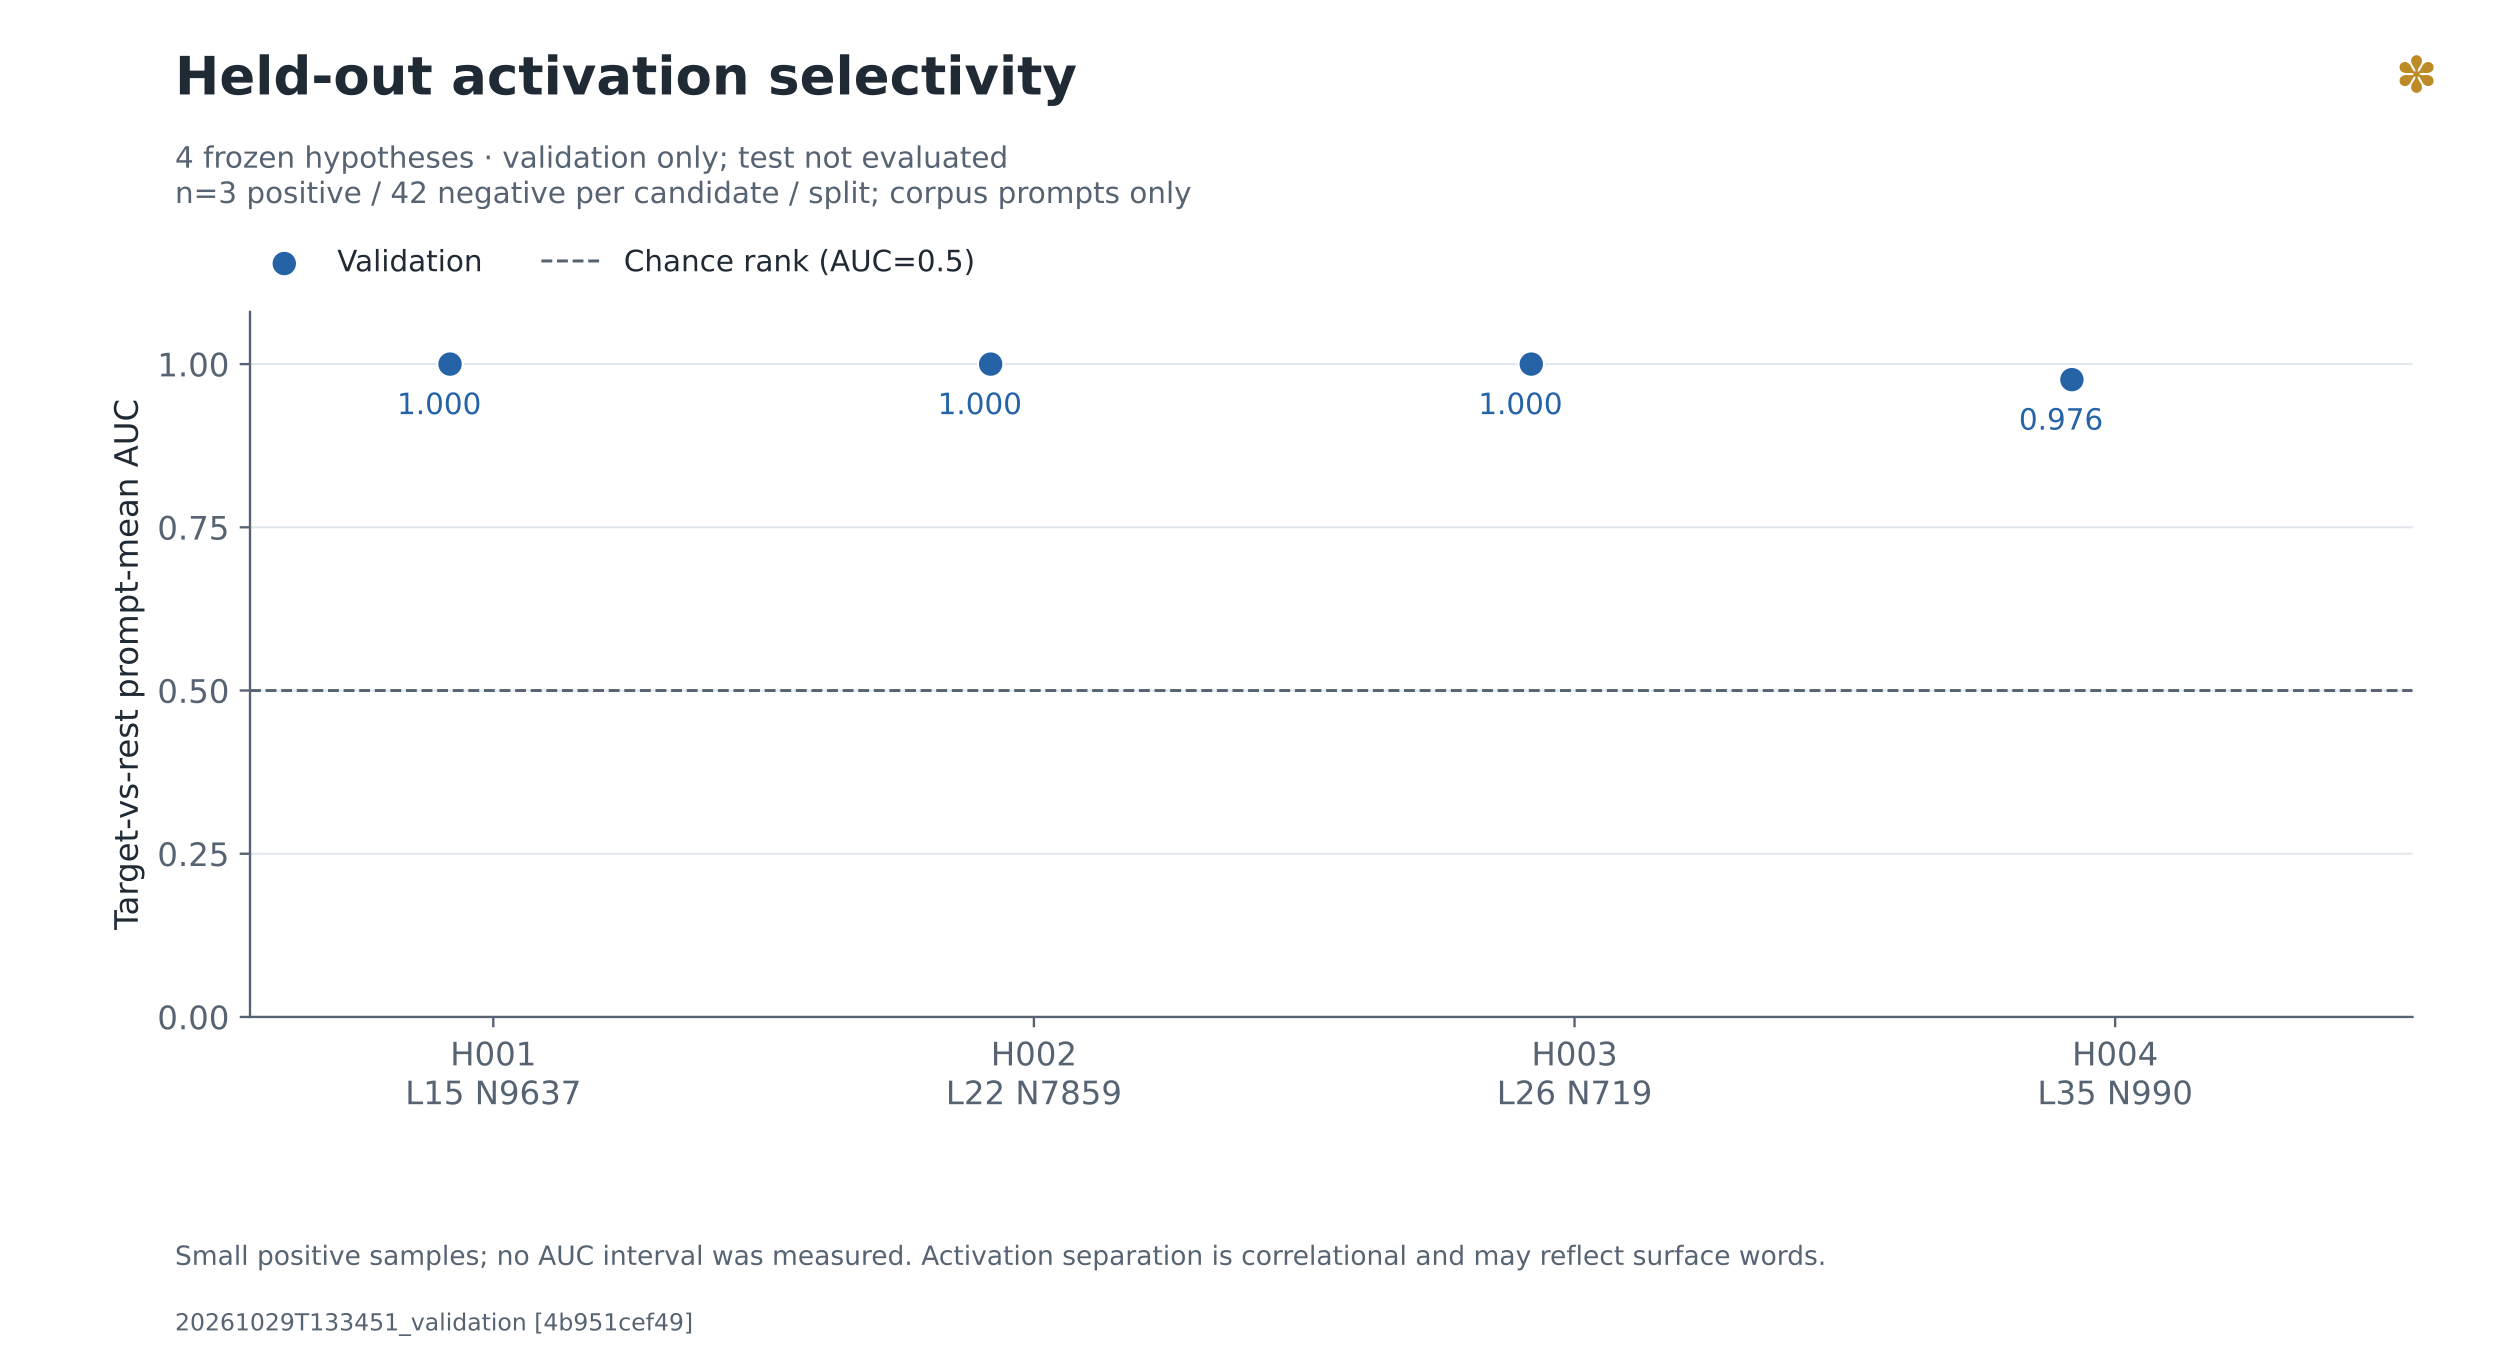
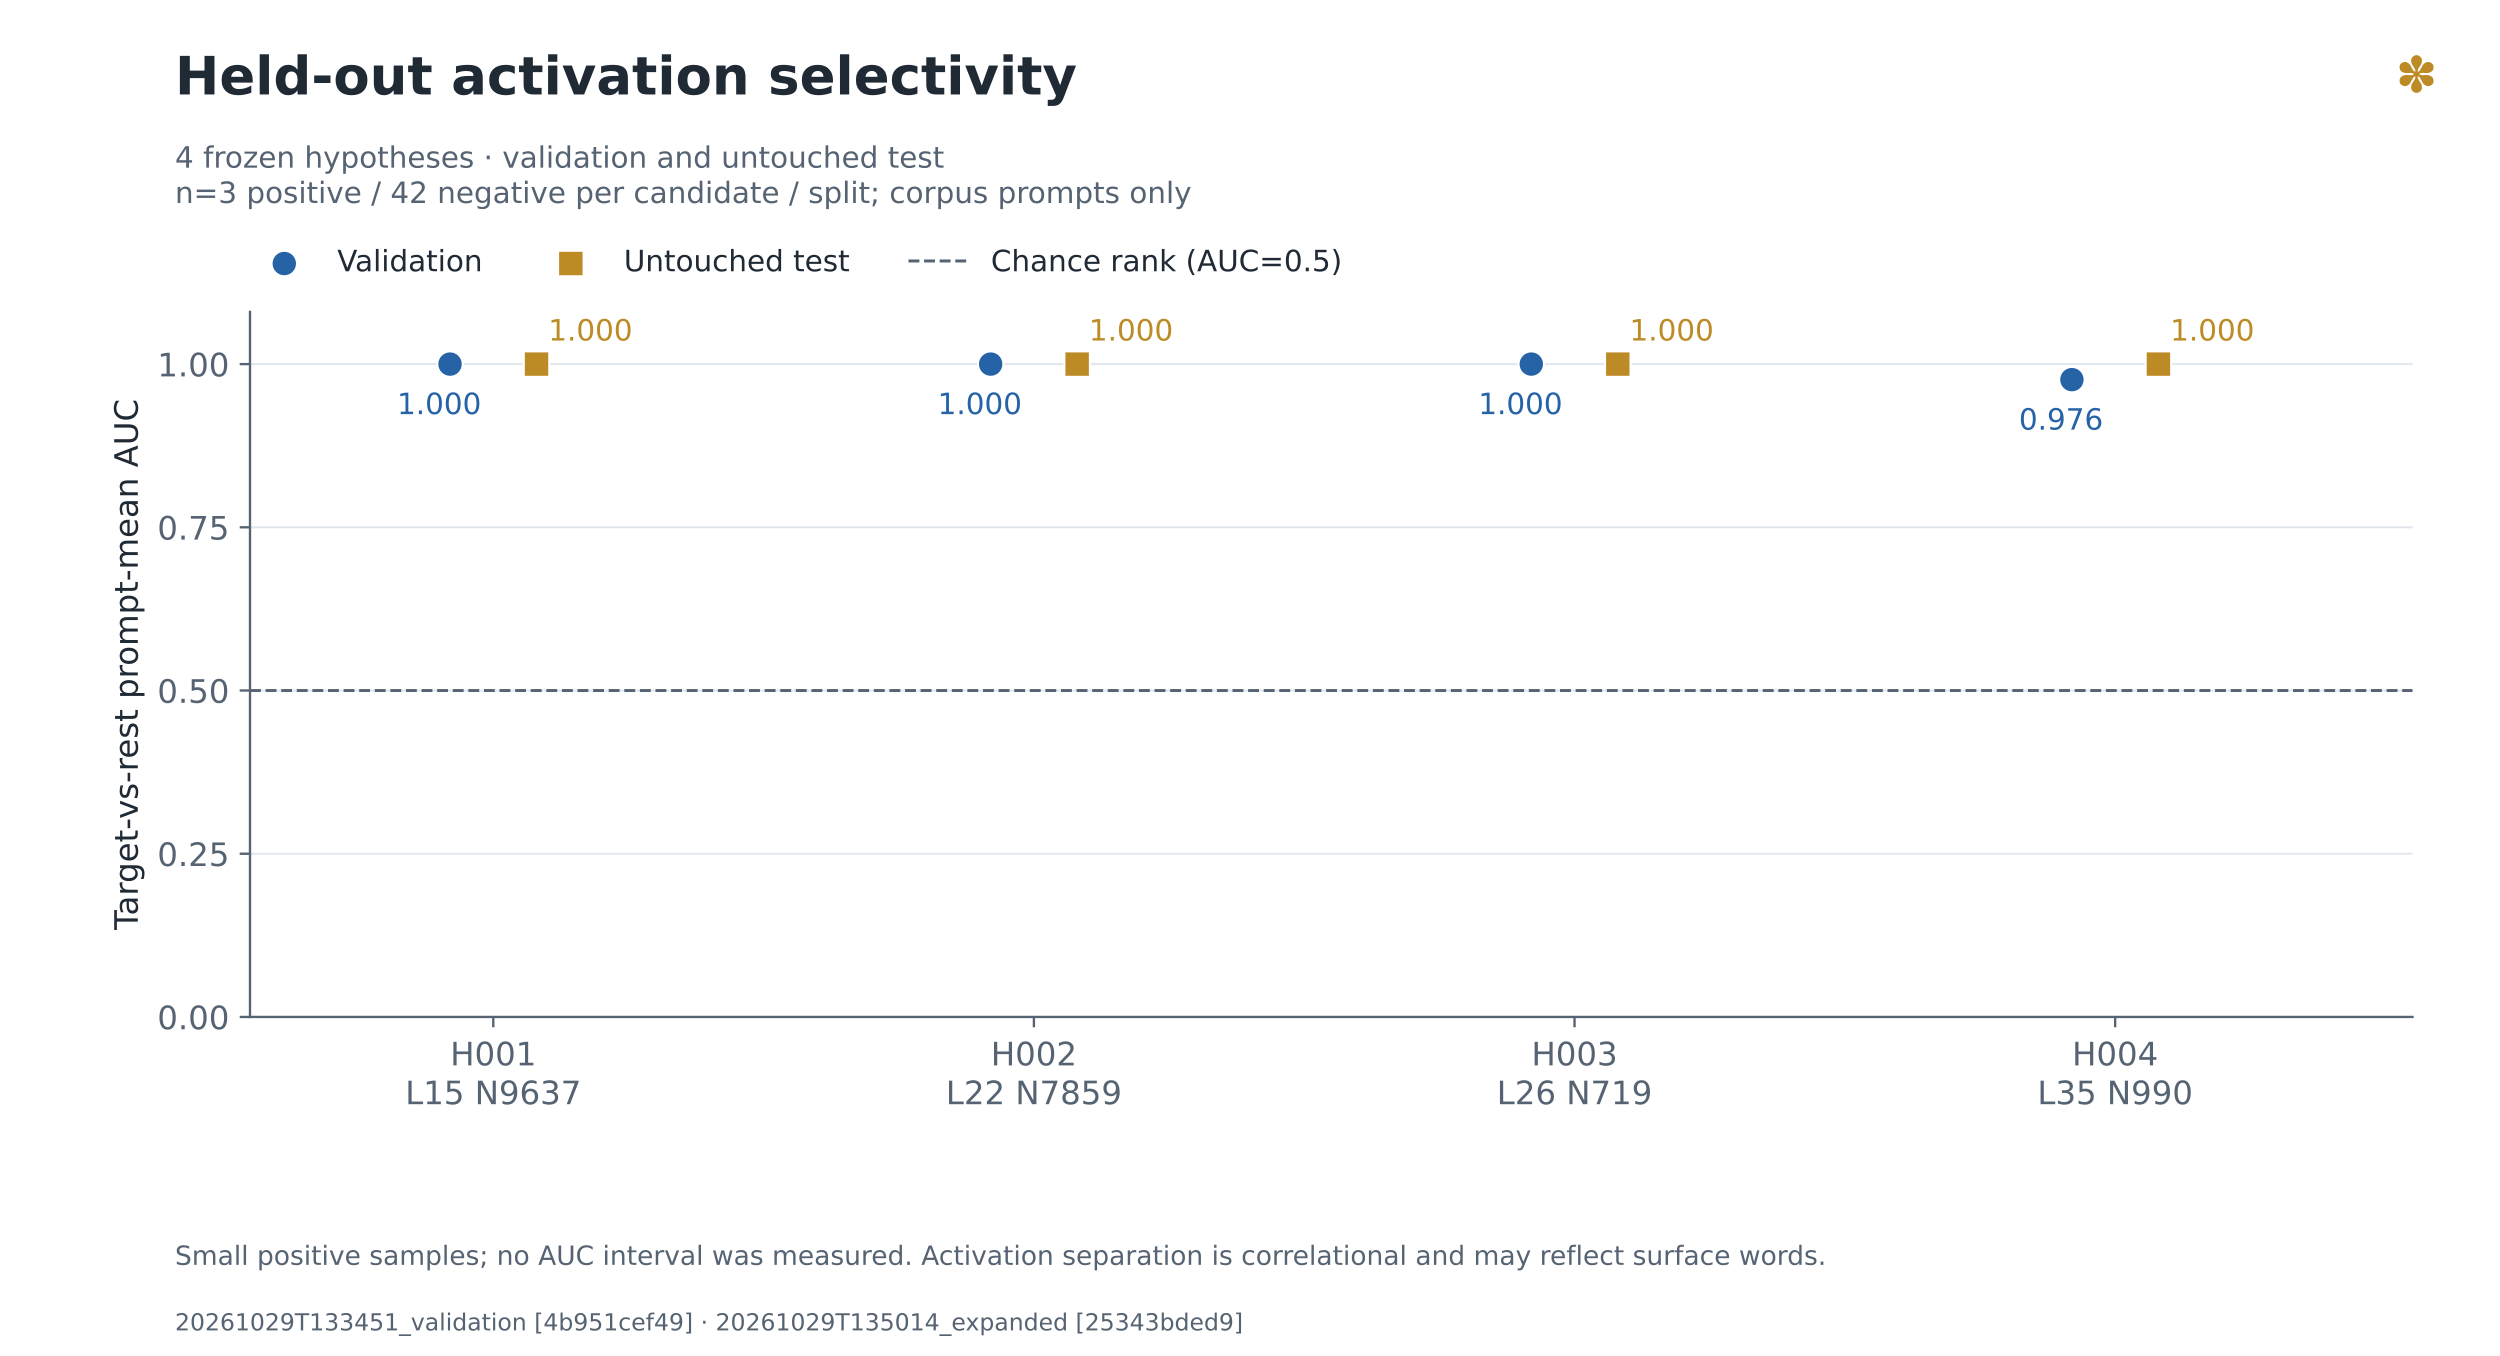
<svg xmlns="http://www.w3.org/2000/svg" xmlns:xlink="http://www.w3.org/1999/xlink" width="849.6pt" height="460.8pt" viewBox="0 0 849.6 460.8" version="1.1">
  <defs>
    <style type="text/css">*{stroke-linejoin: round; stroke-linecap: butt}</style>
  </defs>
  <g id="figure_1">
    <g id="patch_1">
      <path d="M 0 460.8 L 849.6 460.8 L 849.6 0 L 0 0 z " style="fill: #ffffff" />
    </g>
    <g id="axes_1">
      <g id="patch_2">
        <path d="M 84.96 345.6 L 819.864 345.6 L 819.864 105.984 L 84.96 105.984 z " style="fill: #ffffff" />
      </g>
      <g id="matplotlib.axis_1">
        <g id="xtick_1">
          <g id="line2d_1">
            <defs>
              <path id="m9ec2407886" d="M 0 0 L 0 3.5 " style="stroke: #566372; stroke-width: 0.8" />
            </defs>
            <g>
              <use xlink:href="#m9ec2407886" x="167.637" y="345.6" style="fill: #566372; stroke: #566372; stroke-width: 0.8" />
            </g>
          </g>
          <g id="text_1">
            <text style="font-size: 11px; font-family: 'DejaVu Sans'; fill: #566372" transform="translate(153.0024 362.0585)">H001</text>
            <text style="font-size: 11px; font-family: 'DejaVu Sans'; fill: #566372" transform="translate(137.7133 375.2606)">L15 N9637</text>
          </g>
        </g>
        <g id="xtick_2">
          <g id="line2d_2">
            <g>
              <use xlink:href="#m9ec2407886" x="351.363" y="345.6" style="fill: #566372; stroke: #566372; stroke-width: 0.8" />
            </g>
          </g>
          <g id="text_2">
            <text style="font-size: 11px; font-family: 'DejaVu Sans'; fill: #566372" transform="translate(336.7284 362.0585)">H002</text>
            <text style="font-size: 11px; font-family: 'DejaVu Sans'; fill: #566372" transform="translate(321.4393 375.2606)">L22 N7859</text>
          </g>
        </g>
        <g id="xtick_3">
          <g id="line2d_3">
            <g>
              <use xlink:href="#m9ec2407886" x="535.089" y="345.6" style="fill: #566372; stroke: #566372; stroke-width: 0.8" />
            </g>
          </g>
          <g id="text_3">
            <text style="font-size: 11px; font-family: 'DejaVu Sans'; fill: #566372" transform="translate(520.4544 362.0585)">H003</text>
            <text style="font-size: 11px; font-family: 'DejaVu Sans'; fill: #566372" transform="translate(508.6646 375.2606)">L26 N719</text>
          </g>
        </g>
        <g id="xtick_4">
          <g id="line2d_4">
            <g>
              <use xlink:href="#m9ec2407886" x="718.815" y="345.6" style="fill: #566372; stroke: #566372; stroke-width: 0.8" />
            </g>
          </g>
          <g id="text_4">
            <text style="font-size: 11px; font-family: 'DejaVu Sans'; fill: #566372" transform="translate(704.1804 362.0585)">H004</text>
            <text style="font-size: 11px; font-family: 'DejaVu Sans'; fill: #566372" transform="translate(692.3906 375.2606)">L35 N990</text>
          </g>
        </g>
      </g>
      <g id="matplotlib.axis_2">
        <g id="ytick_1">
          <g id="line2d_5">
            <path d="M 84.96 345.6 L 819.864 345.6 " clip-path="url(#p0b5890fdad)" style="fill: none; stroke: #e2e7ed; stroke-width: 0.7; stroke-linecap: square" />
          </g>
          <g id="line2d_6">
            <defs>
              <path id="m644b15f0cd" d="M 0 0 L -3.5 0 " style="stroke: #566372; stroke-width: 0.8" />
            </defs>
            <g>
              <use xlink:href="#m644b15f0cd" x="84.96" y="345.6" style="fill: #566372; stroke: #566372; stroke-width: 0.8" />
            </g>
          </g>
          <g id="text_5">
            <text style="font-size: 11px; font-family: 'DejaVu Sans'; text-anchor: end; fill: #566372" x="77.96" y="349.779" transform="rotate(-0 77.96 349.7787)">0.00</text>
          </g>
        </g>
        <g id="ytick_2">
          <g id="line2d_7">
            <path d="M 84.96 290.133 L 819.864 290.133 " clip-path="url(#p0b5890fdad)" style="fill: none; stroke: #e2e7ed; stroke-width: 0.7; stroke-linecap: square" />
          </g>
          <g id="line2d_8">
            <g>
              <use xlink:href="#m644b15f0cd" x="84.96" y="290.133" style="fill: #566372; stroke: #566372; stroke-width: 0.8" />
            </g>
          </g>
          <g id="text_6">
            <text style="font-size: 11px; font-family: 'DejaVu Sans'; text-anchor: end; fill: #566372" x="77.96" y="294.312" transform="rotate(-0 77.96 294.312)">0.25</text>
          </g>
        </g>
        <g id="ytick_3">
          <g id="line2d_9">
            <path d="M 84.96 234.667 L 819.864 234.667 " clip-path="url(#p0b5890fdad)" style="fill: none; stroke: #e2e7ed; stroke-width: 0.7; stroke-linecap: square" />
          </g>
          <g id="line2d_10">
            <g>
              <use xlink:href="#m644b15f0cd" x="84.96" y="234.667" style="fill: #566372; stroke: #566372; stroke-width: 0.8" />
            </g>
          </g>
          <g id="text_7">
            <text style="font-size: 11px; font-family: 'DejaVu Sans'; text-anchor: end; fill: #566372" x="77.96" y="238.845" transform="rotate(-0 77.96 238.8454)">0.50</text>
          </g>
        </g>
        <g id="ytick_4">
          <g id="line2d_11">
            <path d="M 84.96 179.2 L 819.864 179.2 " clip-path="url(#p0b5890fdad)" style="fill: none; stroke: #e2e7ed; stroke-width: 0.7; stroke-linecap: square" />
          </g>
          <g id="line2d_12">
            <g>
              <use xlink:href="#m644b15f0cd" x="84.96" y="179.2" style="fill: #566372; stroke: #566372; stroke-width: 0.8" />
            </g>
          </g>
          <g id="text_8">
            <text style="font-size: 11px; font-family: 'DejaVu Sans'; text-anchor: end; fill: #566372" x="77.96" y="183.379" transform="rotate(-0 77.96 183.3787)">0.75</text>
          </g>
        </g>
        <g id="ytick_5">
          <g id="line2d_13">
            <path d="M 84.96 123.733 L 819.864 123.733 " clip-path="url(#p0b5890fdad)" style="fill: none; stroke: #e2e7ed; stroke-width: 0.7; stroke-linecap: square" />
          </g>
          <g id="line2d_14">
            <g>
              <use xlink:href="#m644b15f0cd" x="84.96" y="123.733" style="fill: #566372; stroke: #566372; stroke-width: 0.8" />
            </g>
          </g>
          <g id="text_9">
            <text style="font-size: 11px; font-family: 'DejaVu Sans'; text-anchor: end; fill: #566372" x="77.96" y="127.912" transform="rotate(-0 77.96 127.912)">1.00</text>
          </g>
        </g>
        <g id="text_10">
          <text style="font-size: 11px; font-family: 'DejaVu Sans'; text-anchor: middle; fill: #202a35" x="46.825" y="225.792" transform="rotate(-90 46.82523 225.792)">Target-vs-rest prompt-mean AUC</text>
        </g>
      </g>
      <g id="line2d_15">
        <path d="M 84.96 234.667 L 819.864 234.667 " clip-path="url(#p0b5890fdad)" style="fill: none; stroke-dasharray: 3.7,1.6; stroke-dashoffset: 0; stroke: #566372" />
      </g>
      <g id="patch_3">
        <path d="M 84.96 345.6 L 84.96 105.984 " style="fill: none; stroke: #566372; stroke-width: 0.8; stroke-linejoin: miter; stroke-linecap: square" />
      </g>
      <g id="patch_4">
        <path d="M 84.96 345.6 L 819.864 345.6 " style="fill: none; stroke: #566372; stroke-width: 0.8; stroke-linejoin: miter; stroke-linecap: square" />
      </g>
      <g id="PathCollection_1">
        <defs>
          <path id="m230bc2bb02" d="M 0 4.33 C 1.148 4.33 2.25 3.874 3.062 3.062 C 3.874 2.25 4.33 1.148 4.33 0 C 4.33 -1.148 3.874 -2.25 3.062 -3.062 C 2.25 -3.874 1.148 -4.33 0 -4.33 C -1.148 -4.33 -2.25 -3.874 -3.062 -3.062 C -3.874 -2.25 -4.33 -1.148 -4.33 0 C -4.33 1.148 -3.874 2.25 -3.062 3.062 C -2.25 3.874 -1.148 4.33 0 4.33 z " style="stroke: #ffffff; stroke-width: 0.7" />
        </defs>
        <g clip-path="url(#p0b5890fdad)">
          <use xlink:href="#m230bc2bb02" x="152.939" y="123.733" style="fill: #2563a6; stroke: #ffffff; stroke-width: 0.7" />
          <use xlink:href="#m230bc2bb02" x="336.665" y="123.733" style="fill: #2563a6; stroke: #ffffff; stroke-width: 0.7" />
          <use xlink:href="#m230bc2bb02" x="520.391" y="123.733" style="fill: #2563a6; stroke: #ffffff; stroke-width: 0.7" />
          <use xlink:href="#m230bc2bb02" x="704.117" y="129.016" style="fill: #2563a6; stroke: #ffffff; stroke-width: 0.7" />
        </g>
      </g>
      <g id="text_11">
        <text style="font-size: 10px; font-family: 'DejaVu Sans'; text-anchor: start; fill: #2563a6" x="134.939" y="140.733" transform="rotate(-0 134.9386 140.7333)">1.000</text>
      </g>
      <g id="text_12">
        <text style="font-size: 10px; font-family: 'DejaVu Sans'; text-anchor: start; fill: #2563a6" x="318.665" y="140.733" transform="rotate(-0 318.6646 140.7333)">1.000</text>
      </g>
      <g id="text_13">
        <text style="font-size: 10px; font-family: 'DejaVu Sans'; text-anchor: start; fill: #2563a6" x="502.391" y="140.733" transform="rotate(-0 502.3906 140.7333)">1.000</text>
      </g>
      <g id="text_14">
        <text style="font-size: 10px; font-family: 'DejaVu Sans'; text-anchor: start; fill: #2563a6" x="686.117" y="146.016" transform="rotate(-0 686.1166 146.0159)">0.976</text>
      </g>
+       <g id="PathCollection_2">
+         <defs>
+           <path id="m5ee9c289e4" d="M -4.33 4.33 L 4.33 4.33 L 4.33 -4.33 L -4.33 -4.33 z " style="stroke: #ffffff; stroke-width: 0.7" />
+         </defs>
+         <g clip-path="url(#p0b5890fdad)">
+           <use xlink:href="#m5ee9c289e4" x="182.335" y="123.733" style="fill: #bd8b26; stroke: #ffffff; stroke-width: 0.7" />
+           <use xlink:href="#m5ee9c289e4" x="366.061" y="123.733" style="fill: #bd8b26; stroke: #ffffff; stroke-width: 0.7" />
+           <use xlink:href="#m5ee9c289e4" x="549.787" y="123.733" style="fill: #bd8b26; stroke: #ffffff; stroke-width: 0.7" />
+           <use xlink:href="#m5ee9c289e4" x="733.513" y="123.733" style="fill: #bd8b26; stroke: #ffffff; stroke-width: 0.7" />
+         </g>
+       </g>
+       <g id="text_15">
+         <text style="font-size: 10px; font-family: 'DejaVu Sans'; text-anchor: start; fill: #bd8b26" x="186.335" y="115.733" transform="rotate(-0 186.3348 115.7333)">1.000</text>
+       </g>
+       <g id="text_16">
+         <text style="font-size: 10px; font-family: 'DejaVu Sans'; text-anchor: start; fill: #bd8b26" x="370.061" y="115.733" transform="rotate(-0 370.0608 115.7333)">1.000</text>
+       </g>
+       <g id="text_17">
+         <text style="font-size: 10px; font-family: 'DejaVu Sans'; text-anchor: start; fill: #bd8b26" x="553.787" y="115.733" transform="rotate(-0 553.7868 115.7333)">1.000</text>
+       </g>
+       <g id="text_18">
+         <text style="font-size: 10px; font-family: 'DejaVu Sans'; text-anchor: start; fill: #bd8b26" x="737.513" y="115.733" transform="rotate(-0 737.5128 115.7333)">1.000</text>
+       </g>
      <g id="legend_1">
-         <g id="PathCollection_2">
+         <g id="PathCollection_3">
          <g>
            <use xlink:href="#m230bc2bb02" x="96.611" y="89.56" style="fill: #2563a6; stroke: #ffffff; stroke-width: 0.7" />
          </g>
        </g>
-         <g id="text_15">
+         <g id="text_19">
          <text style="font-size: 10px; font-family: 'DejaVu Sans'; text-anchor: start; fill: #202a35" x="114.611" y="92.185" transform="rotate(-0 114.611 92.1855)">Validation</text>
        </g>
+         <g id="PathCollection_4">
+           <g>
+             <use xlink:href="#m5ee9c289e4" x="193.991" y="89.56" style="fill: #bd8b26; stroke: #ffffff; stroke-width: 0.7" />
+           </g>
+         </g>
+         <g id="text_20">
+           <text style="font-size: 10px; font-family: 'DejaVu Sans'; text-anchor: start; fill: #202a35" x="211.991" y="92.185" transform="rotate(-0 211.9906 92.1855)">Untouched test</text>
+         </g>
        <g id="line2d_16">
-           <path d="M 183.991 88.685 L 193.991 88.685 L 203.991 88.685 " style="fill: none; stroke-dasharray: 3.7,1.6; stroke-dashoffset: 0; stroke: #566372" />
-         </g>
-         <g id="text_16">
-           <text style="font-size: 10px; font-family: 'DejaVu Sans'; text-anchor: start; fill: #202a35" x="211.991" y="92.185" transform="rotate(-0 211.9906 92.1855)">Chance rank (AUC=0.5)</text>
-         </g>
-       </g>
-     </g>
-     <g id="text_17">
+           <path d="M 308.742 88.685 L 318.742 88.685 L 328.742 88.685 " style="fill: none; stroke-dasharray: 3.7,1.6; stroke-dashoffset: 0; stroke: #566372" />
+         </g>
+         <g id="text_21">
+           <text style="font-size: 10px; font-family: 'DejaVu Sans'; text-anchor: start; fill: #202a35" x="336.742" y="92.185" transform="rotate(-0 336.7422 92.1855)">Chance rank (AUC=0.5)</text>
+         </g>
+       </g>
+     </g>
+     <g id="text_22">
      <text style="font-weight: 700; font-size: 18px; font-family: 'DejaVu Sans'; text-anchor: start; fill: #202a35" x="59.472" y="32.109" transform="rotate(-0 59.472 32.10919)">Held-out activation selectivity</text>
    </g>
-     <g id="text_18">
-       <text style="font-size: 10px; font-family: 'DejaVu Sans'; fill: #566372" transform="translate(59.472 56.98341)">4 frozen hypotheses · validation only; test not evaluated</text>
+     <g id="text_23">
+       <text style="font-size: 10px; font-family: 'DejaVu Sans'; fill: #566372" transform="translate(59.472 56.98341)">4 frozen hypotheses · validation and untouched test</text>
      <text style="font-size: 10px; font-family: 'DejaVu Sans'; fill: #566372" transform="translate(59.472 68.98615)">n=3 positive / 42 negative per candidate / split; corpus prompts only</text>
    </g>
-     <g id="text_19">
+     <g id="text_24">
      <text style="font-size: 17px; font-family: 'DejaVu Sans'; text-anchor: end; fill: #bd8b26" x="828.36" y="31.348" transform="rotate(-0 828.36 31.34802)">✽</text>
    </g>
-     <g id="text_20">
+     <g id="text_25">
      <text style="font-size: 9px; font-family: 'DejaVu Sans'; text-anchor: start; fill: #566372" x="59.472" y="429.853" transform="rotate(-0 59.472 429.853)">Small positive samples; no AUC interval was measured. Activation separation is correlational and may reflect surface words.</text>
    </g>
-     <g id="text_21">
-       <text style="font-size: 8px; font-family: 'DejaVu Sans'; text-anchor: start; fill: #566372" x="59.472" y="452.133" transform="rotate(-0 59.472 452.1332)">20261029T133451_validation [4b951cef49]</text>
+     <g id="text_26">
+       <text style="font-size: 8px; font-family: 'DejaVu Sans'; text-anchor: start; fill: #566372" x="59.472" y="452.133" transform="rotate(-0 59.472 452.1332)">20261029T133451_validation [4b951cef49] · 20261029T135014_expanded [25343bded9]</text>
    </g>
  </g>
  <defs>
    <clipPath id="p0b5890fdad">
      <rect x="84.96" y="105.984" width="734.904" height="239.616" />
    </clipPath>
  </defs>
</svg>
